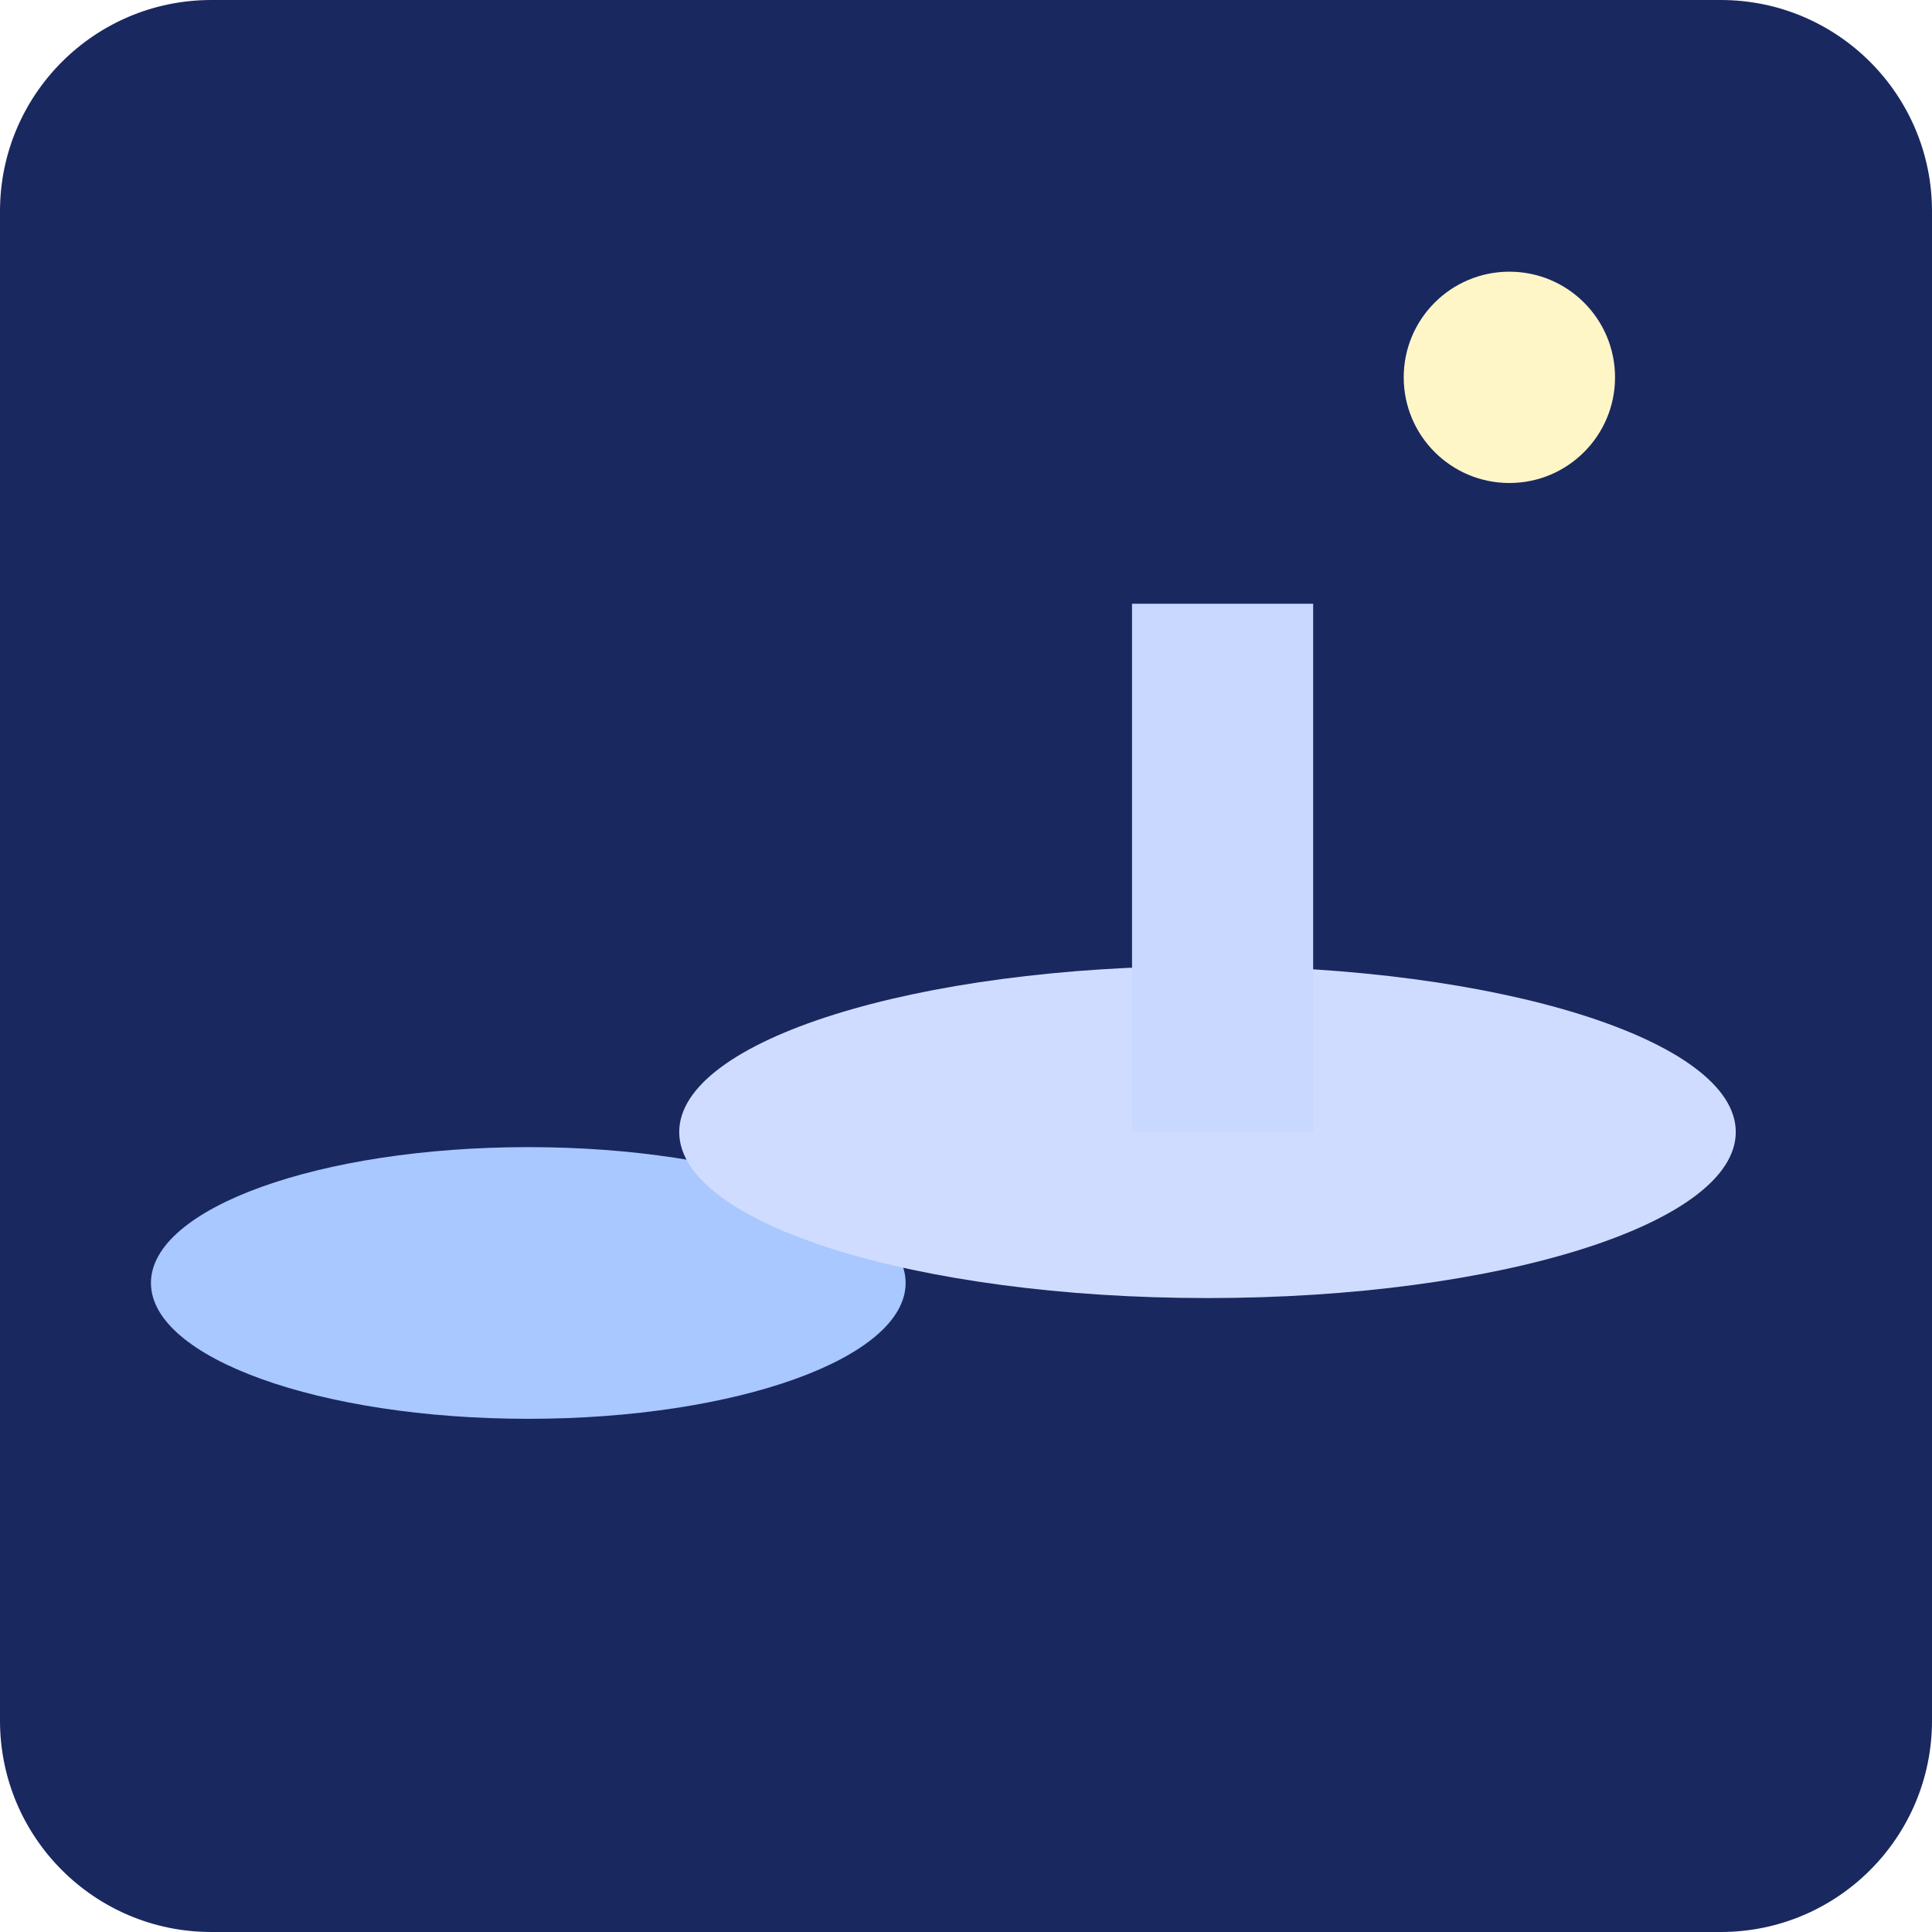
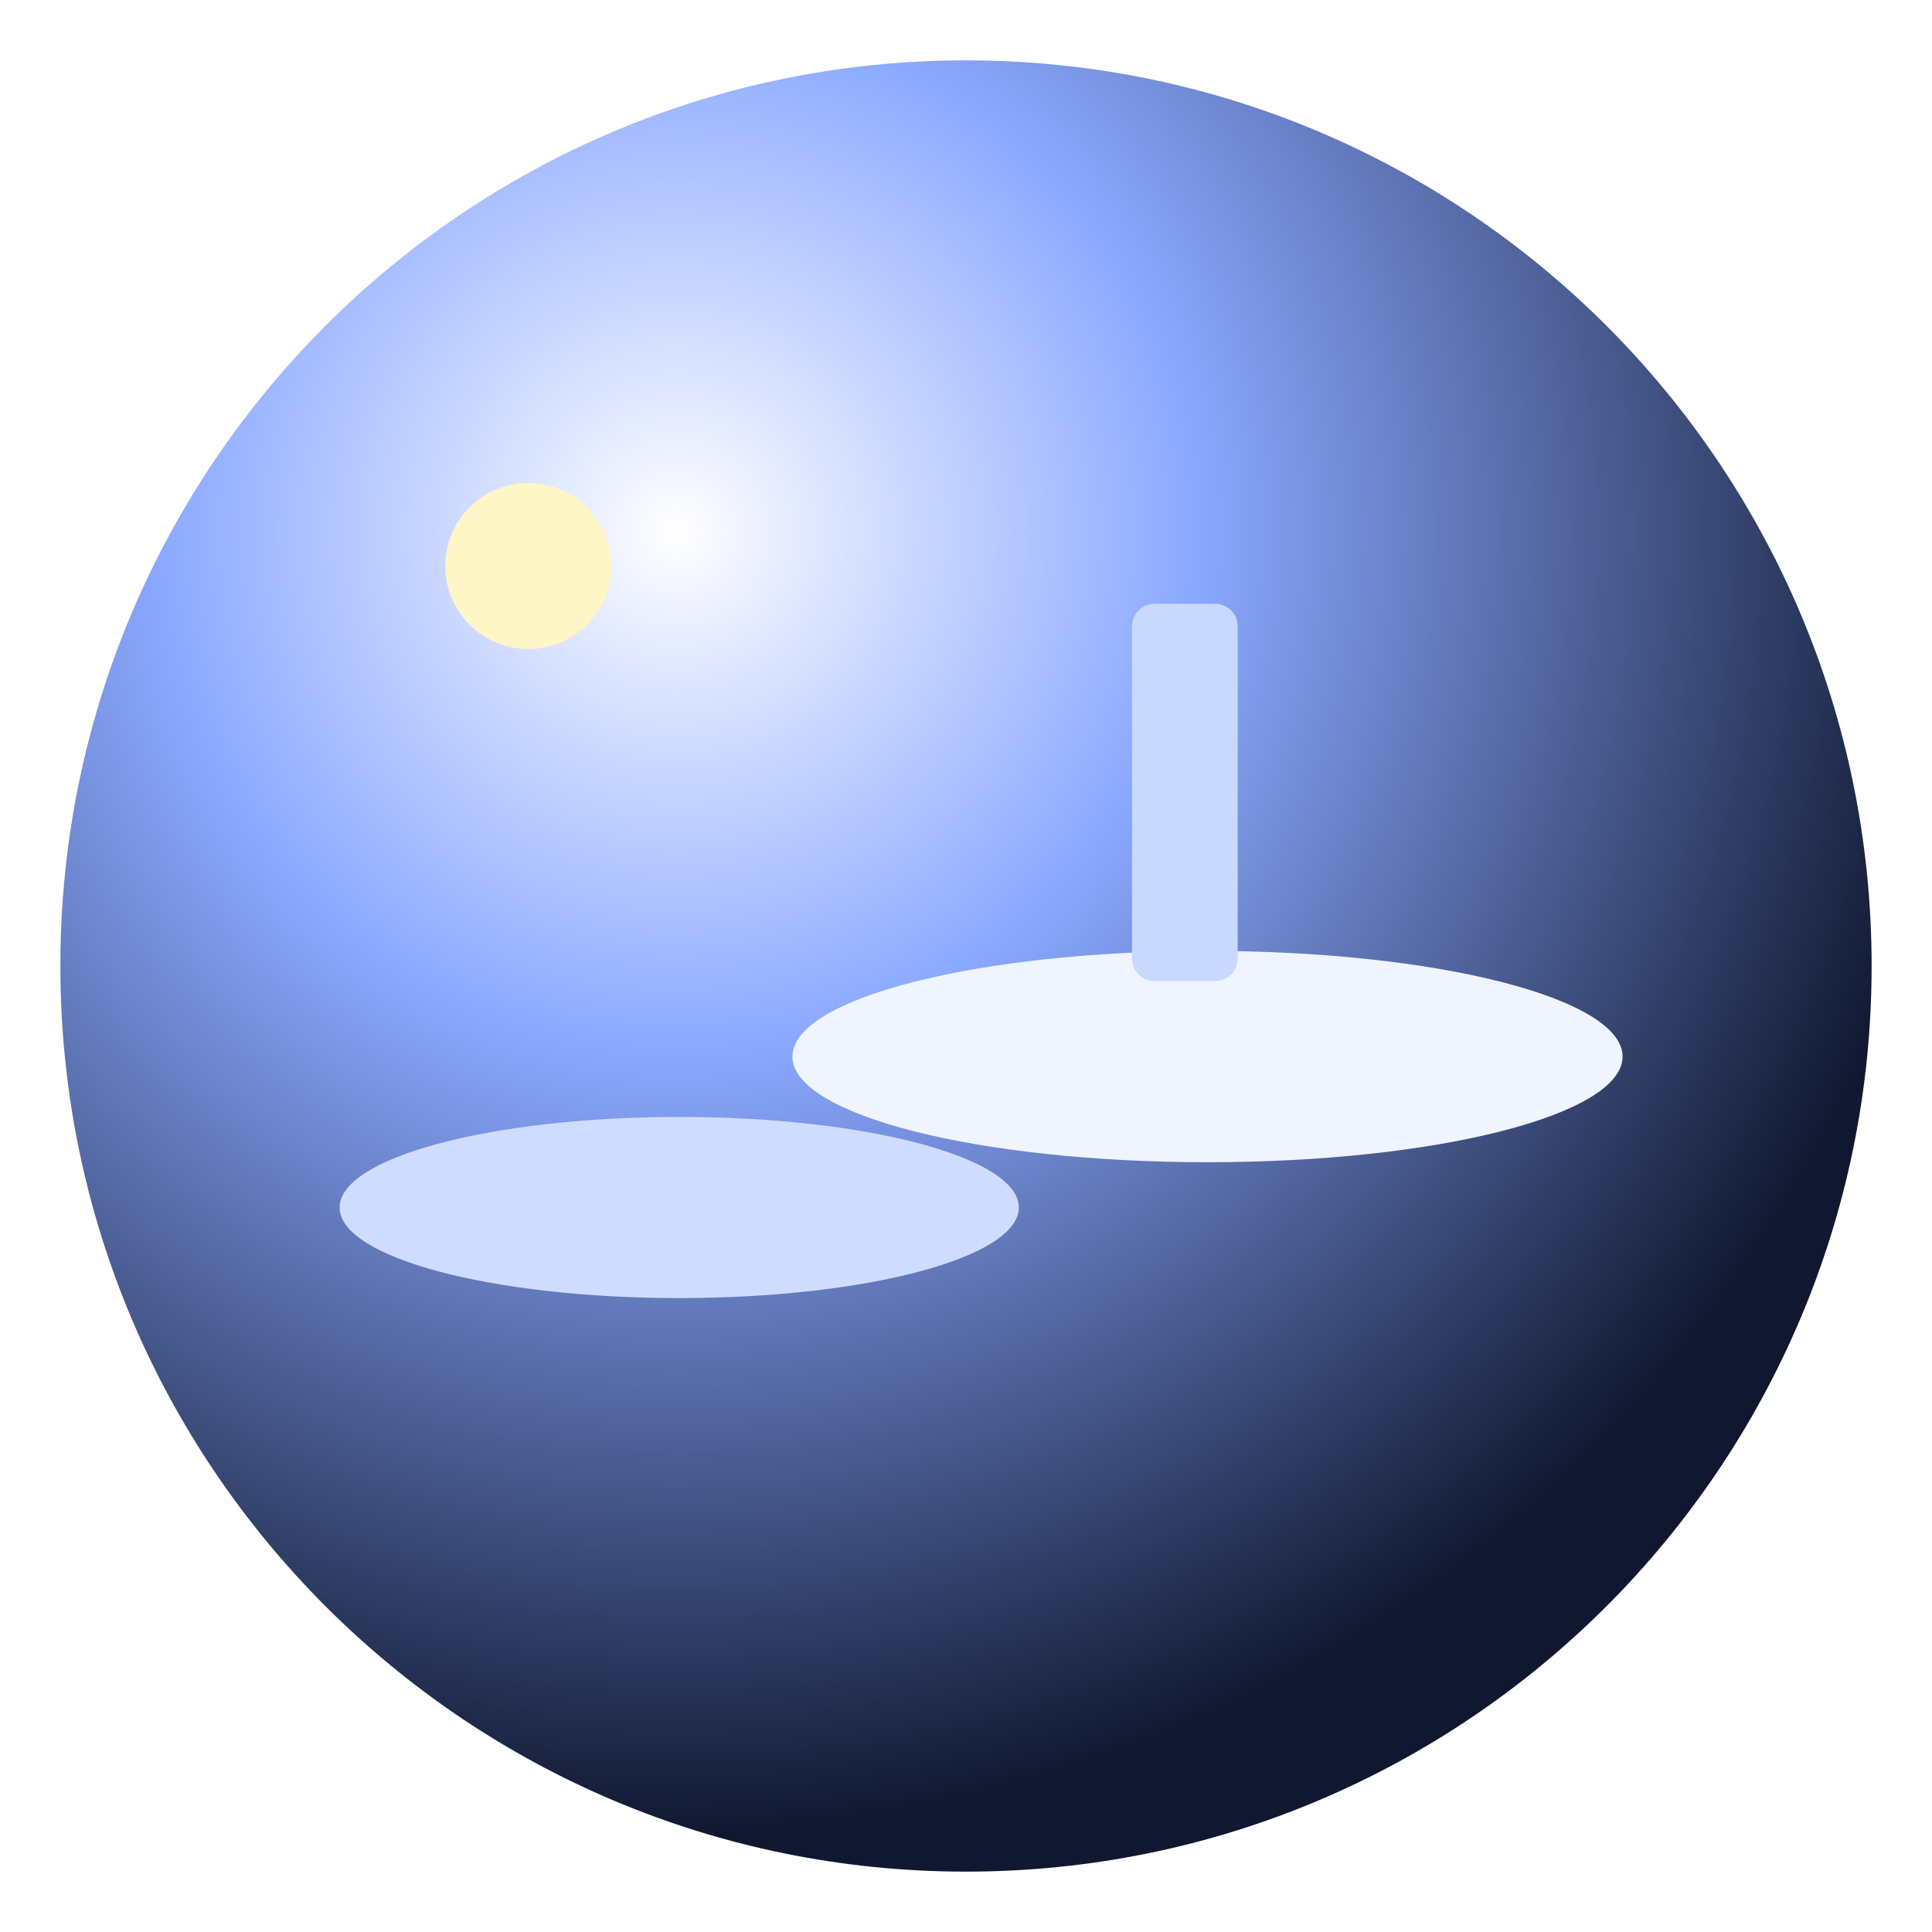
- <svg xmlns="http://www.w3.org/2000/svg" width="256" height="256" viewBox="0 0 256 256" role="img" aria-label="Ciudad Celestial">
-   <rect width="256" height="256" rx="28" fill="#1a2860" />
-   <ellipse cx="70" cy="170" rx="50" ry="18" fill="#a8c8ff" />
-   <ellipse cx="160" cy="150" rx="70" ry="22" fill="#d0dcff" />
-   <rect x="150" y="80" width="24" height="70" fill="#c8d8ff" />
-   <circle cx="200" cy="50" r="14" fill="#fff6c8" />
+ <svg xmlns="http://www.w3.org/2000/svg" width="512" height="512" viewBox="0 0 512 512" role="img" aria-label="Planeta Ciudad Celestial">
+   <defs>
+     <radialGradient id="atm" cx="34%" cy="26%" r="72%">
+       <stop offset="0%" stop-color="#ffffff" />
+       <stop offset="40%" stop-color="#8aa8ff" />
+       <stop offset="100%" stop-color="#101830" />
+     </radialGradient>
+   </defs>
+   <circle cx="256" cy="256" r="240" fill="url(#atm)" />
+   <ellipse cx="180" cy="320" rx="90" ry="24" fill="#d0dcff" />
+   <ellipse cx="320" cy="280" rx="110" ry="28" fill="#f0f4ff" />
+   <rect x="300" y="160" width="28" height="100" rx="6" fill="#c8d8ff" />
+   <circle cx="140" cy="150" r="22" fill="#fff6c8" />
</svg>
